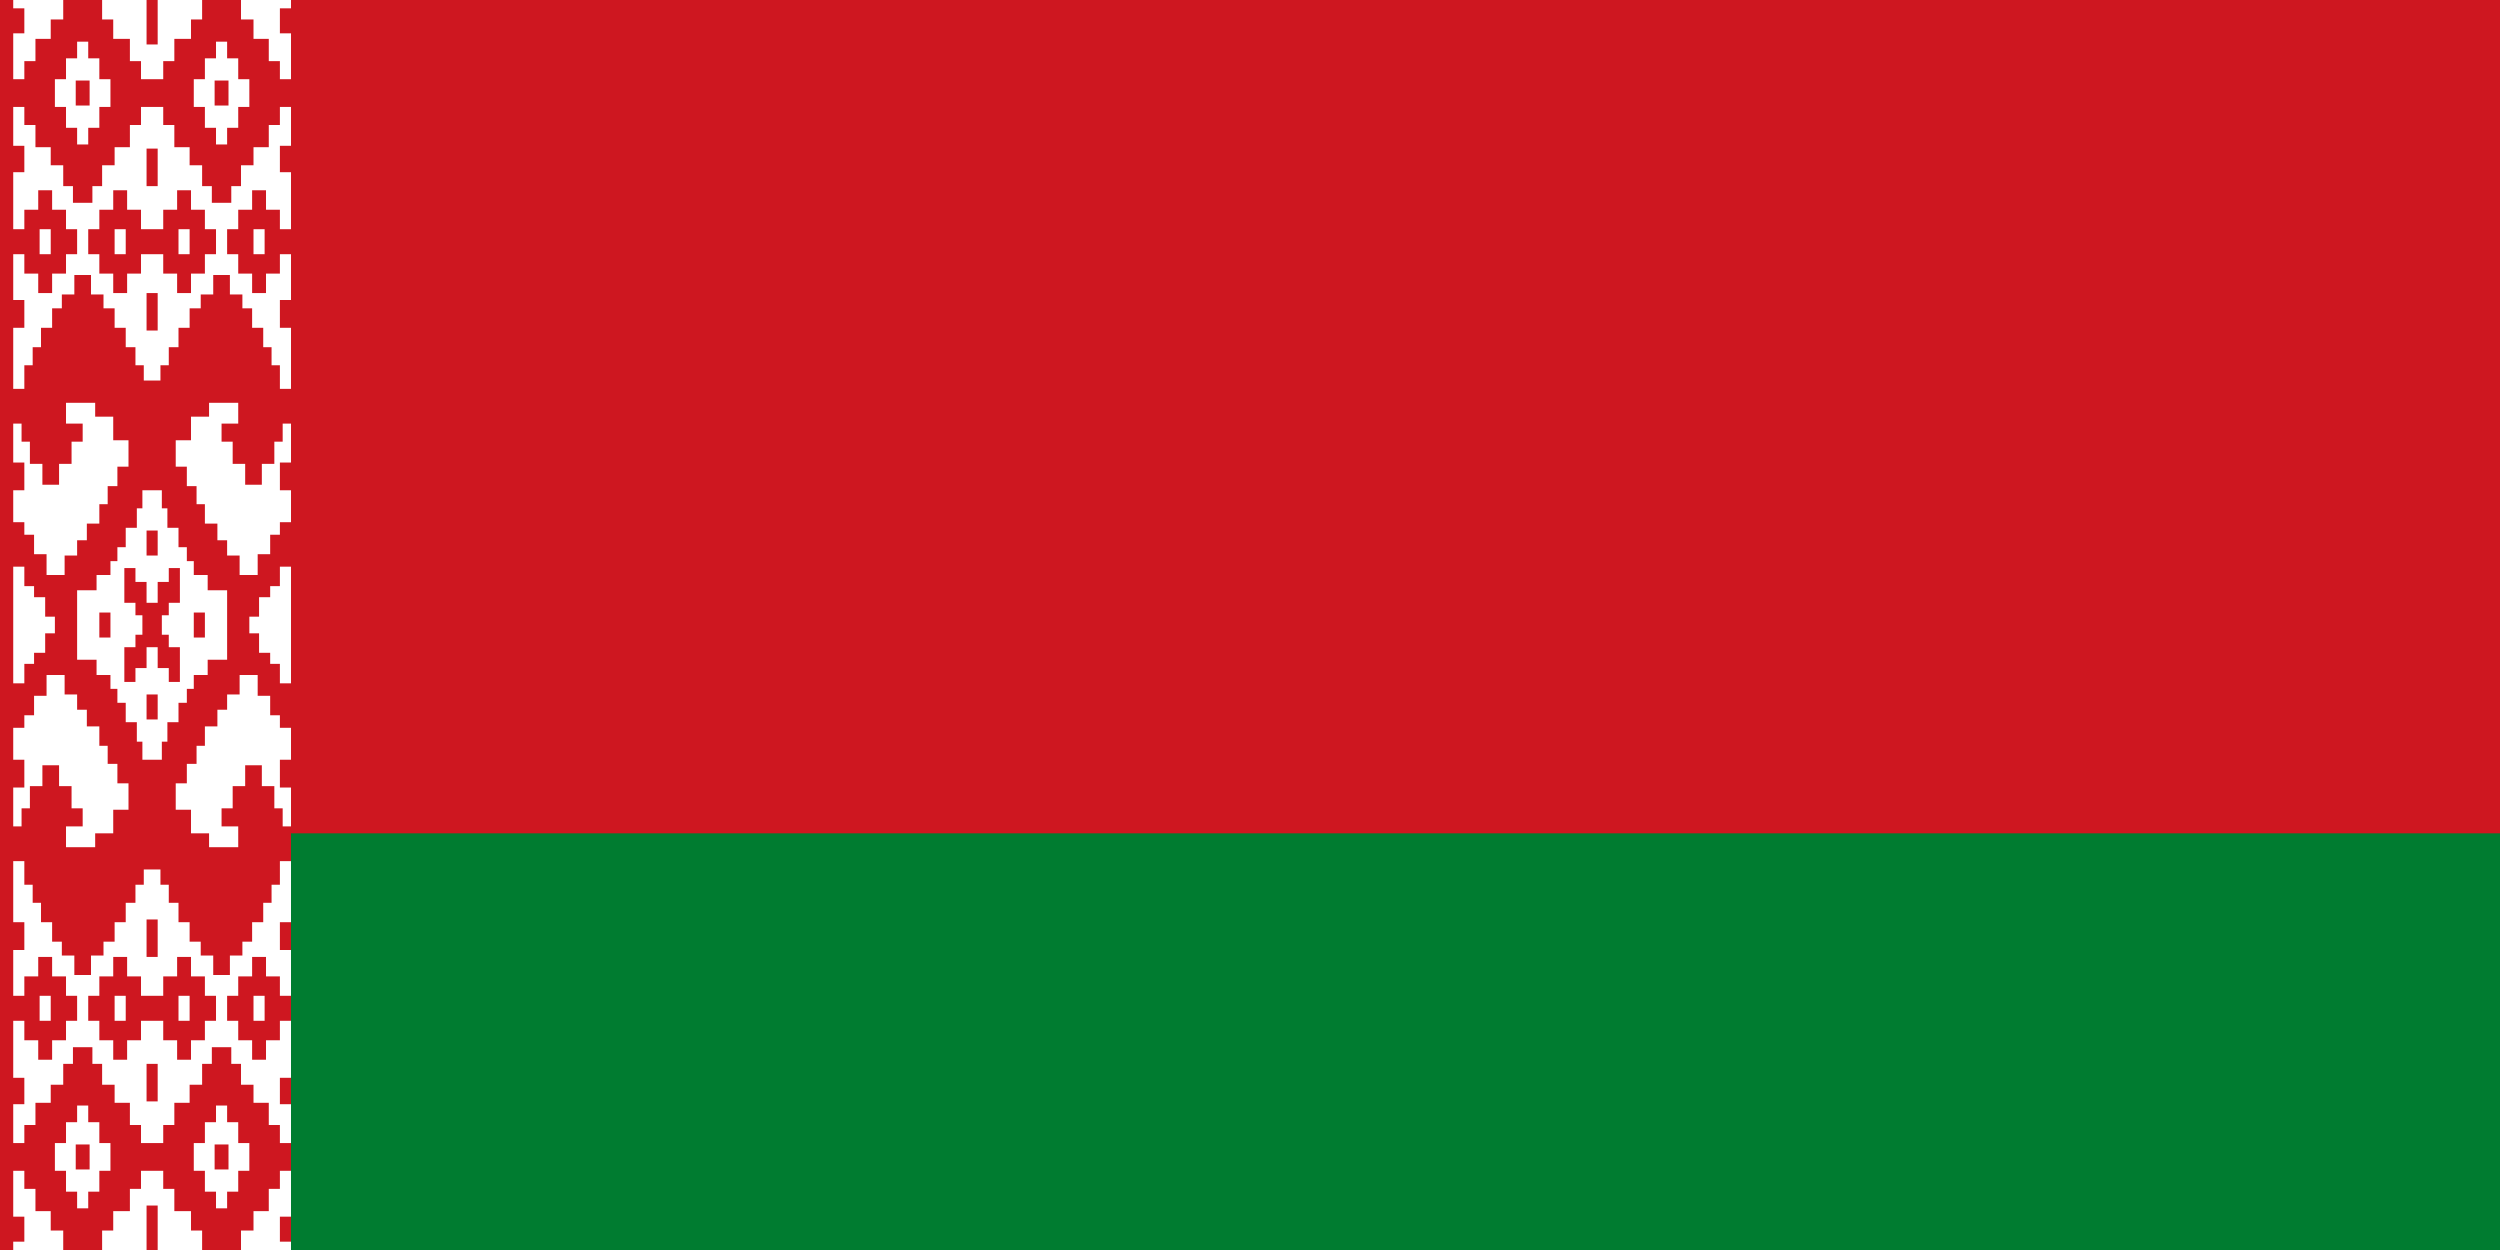
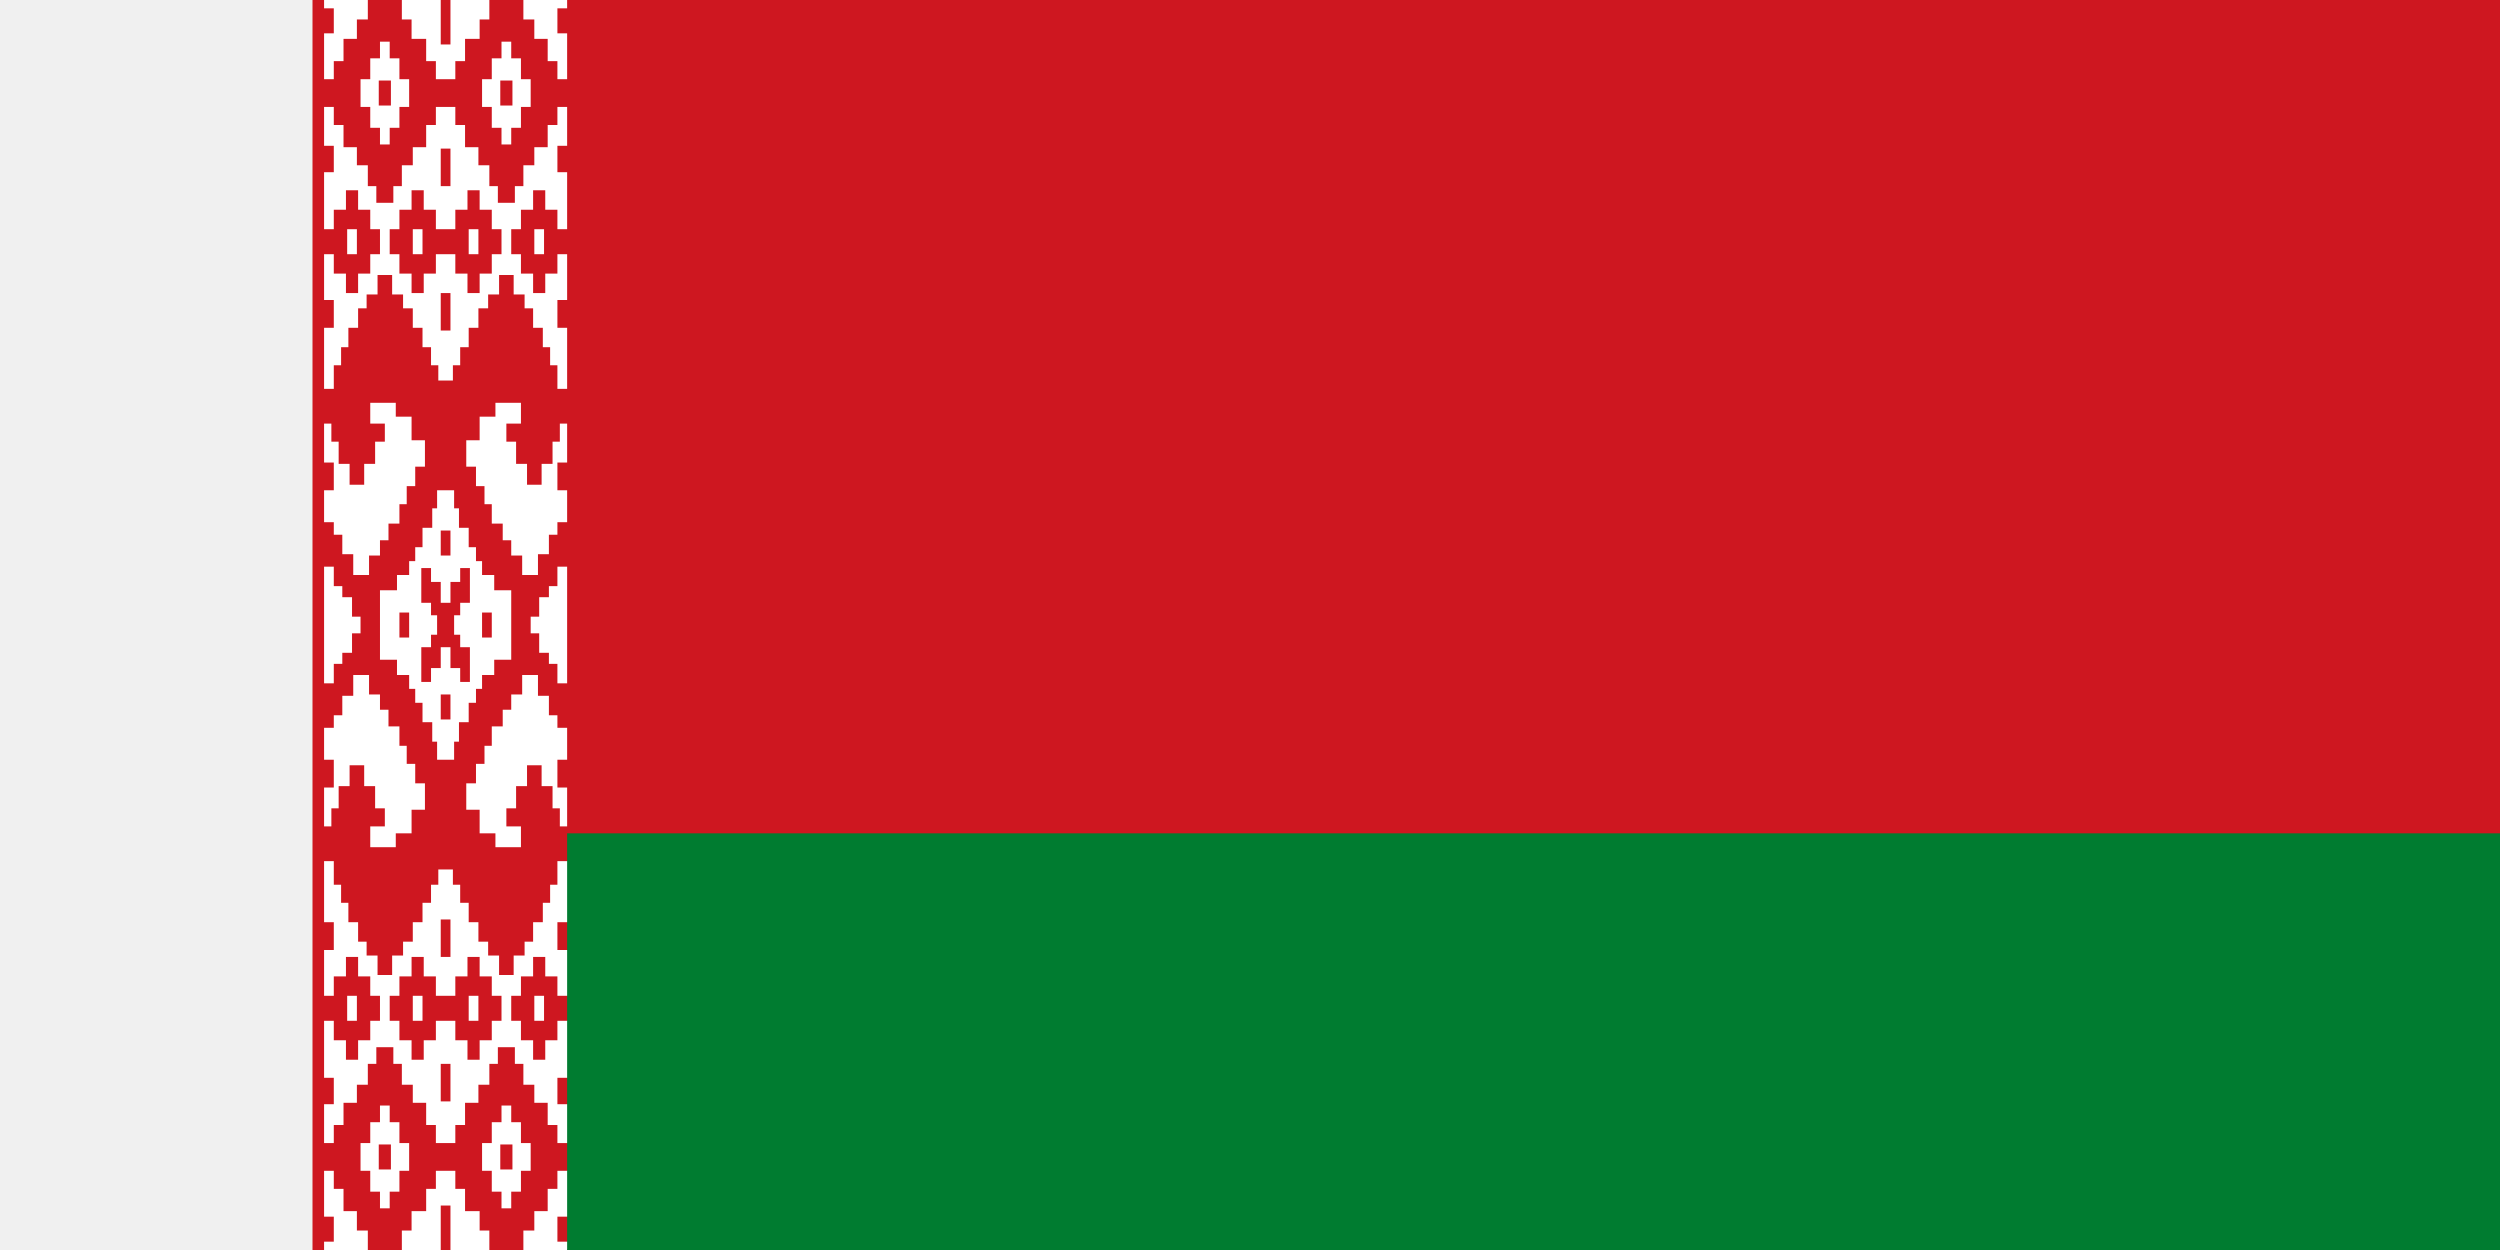
- <svg xmlns="http://www.w3.org/2000/svg" xmlns:xlink="http://www.w3.org/1999/xlink" width="1200" height="600" viewBox="0 0 378 189">
-   <defs>
+ <svg xmlns="http://www.w3.org/2000/svg" xmlns:xlink="http://www.w3.org/1999/xlink" width="1200" height="600" viewBox="0 0 378 189" version="1.1" id="svg5">
+   <defs id="defs1">
    <clipPath id="p">
-       <path d="m0 0h200v608h8v284l-8 8H0z" />
+       <path d="m0 0h200v608h8v284l-8 8H0z" id="path1" />
    </clipPath>
  </defs>
-   <path fill="#ce1720" d="m0 0h378v189H0z" />
-   <g transform="matrix(.21,0,0,.21,2,0)" clip-path="url(#p)" fill="#fff">
+   <path fill="#ce1720" d="M 47.25,0 H 378 V 189 H 47.25 Z" id="path2" style="stroke-width:0.935" />
+   <g transform="matrix(0.18375,0,0,0.21,49,0)" clip-path="url(#p)" fill="#ffffff" id="g4">
    <g id="b">
-       <path id="a" d="m36 0v14h-9v14H16v16H8v13H-8V24H8V6H-8V0zm26 77v15h-8v12h-8V92h-8V77h-8V57h8V42h8V30h8v12h8v15h8v20zm-17-1h10V58H45zM19 183h8v-18h-8zm54 0h8v-18h-8zM-8 305H6v13h6v16h9v15h12v-15h9v-16h8v-13H38v-15h21v10h13v17h11v19h-8v14h-7v13h-6v14h-9v12h-7v11h-9v14H24v-15h-9v-14H8v-9H-8v-23H8v-20H-8z" />
-       <use xlink:href="#a" transform="matrix(-1,0,0,1,200,0)" />
-       <path d="m96 0v32h8V0h32v14h-8v14h-12v16h-8v13H92V44h-8V28H72V14h-8V0zm-2 274v-11h-6v-13h-7v-14h-8v-14h-8v-10h-9v-14H44v14h-9v10h-7v14h-8v14h-6v13H8v17H-8v-44H8v-20H-8v-33H8v14h10v14h10v-14h10v-14h8v-18h-8v-14H28v-14H18v14H8v14H-8v-41H8v-19H-8V77H8v13h8v16h11v13h9v15h7v12h14v-12h7v-15h9v-13h11V90h8V77h16v13h8v16h11v13h9v15h7v12h14v-12h7v-15h9v-13h11V90h8V77h16v28h-16v19h16v41h-16v-14h-10v-14h-10v14h-10v14h-8v18h8v14h10v14h10v-14h10v-14h16v33h-16v20h16v44h-16v-17h-6v-13h-6v-14h-8v-14h-7v-10h-9v-14h-12v14h-9v10h-8v14h-8v14h-7v13h-6v11zm2-167v27h8v-27zm-4 58v-14H82v-14H72v14H62v14h-8v18h8v14h10v14h10v-14h10v-14h16v14h10v14h10v-14h10v-14h8v-18h-8v-14h-10v-14h-10v14h-10v14zm4 46v27h8v-27z" />
+       <path id="a" d="M 36,0 V 14 H 27 V 28 H 16 V 44 H 8 V 57 H -8 V 24 H 8 V 6 H -8 V 0 Z m 26,77 v 15 h -8 v 12 H 46 V 92 H 38 V 77 H 30 V 57 h 8 V 42 h 8 V 30 h 8 v 12 h 8 v 15 h 8 V 77 Z M 45,76 H 55 V 58 H 45 Z M 19,183 h 8 v -18 h -8 z m 54,0 h 8 V 165 H 73 Z M -8,305 H 6 v 13 h 6 v 16 h 9 v 15 h 12 v -15 h 9 v -16 h 8 V 305 H 38 v -15 h 21 v 10 h 13 v 17 h 11 v 19 h -8 v 14 h -7 v 13 h -6 v 14 h -9 v 12 h -7 v 11 h -9 v 14 H 24 V 399 H 15 V 385 H 8 v -9 H -8 V 353 H 8 V 333 H -8 Z" />
+       <use xlink:href="#a" transform="matrix(-1,0,0,1,200,0)" id="use2" />
+       <path d="m 96,0 v 32 h 8 V 0 h 32 v 14 h -8 v 14 h -12 v 16 h -8 V 57 H 92 V 44 H 84 V 28 H 72 V 14 H 64 V 0 Z M 94,274 V 263 H 88 V 250 H 81 V 236 H 73 V 222 H 65 V 212 H 56 V 198 H 44 v 14 h -9 v 10 h -7 v 14 h -8 v 14 h -6 v 13 H 8 v 17 H -8 V 236 H 8 V 216 H -8 V 183 H 8 v 14 h 10 v 14 h 10 v -14 h 10 v -14 h 8 V 165 H 38 V 151 H 28 V 137 H 18 v 14 H 8 v 14 H -8 V 124 H 8 V 105 H -8 V 77 H 8 v 13 h 8 v 16 h 11 v 13 h 9 v 15 h 7 v 12 h 14 v -12 h 7 v -15 h 9 V 106 H 84 V 90 h 8 V 77 h 16 v 13 h 8 v 16 h 11 v 13 h 9 v 15 h 7 v 12 h 14 v -12 h 7 v -15 h 9 v -13 h 11 V 90 h 8 V 77 h 16 v 28 h -16 v 19 h 16 v 41 h -16 v -14 h -10 v -14 h -10 v 14 h -10 v 14 h -8 v 18 h 8 v 14 h 10 v 14 h 10 v -14 h 10 v -14 h 16 v 33 h -16 v 20 h 16 v 44 h -16 v -17 h -6 v -13 h -6 v -14 h -8 v -14 h -7 v -10 h -9 v -14 h -12 v 14 h -9 v 10 h -8 v 14 h -8 v 14 h -7 v 13 h -6 v 11 z m 2,-167 v 27 h 8 v -27 z m -4,58 V 151 H 82 V 137 H 72 v 14 H 62 v 14 h -8 v 18 h 8 v 14 h 10 v 14 h 10 v -14 h 10 v -14 h 16 v 14 h 10 v 14 h 10 v -14 h 10 v -14 h 8 v -18 h -8 v -14 h -10 v -14 h -10 v 14 h -10 v 14 z m 4,46 v 27 h 8 v -27 z" id="path3" />
    </g>
-     <use xlink:href="#b" transform="matrix(1,0,0,-1,0,900)" />
-     <path d="m-8 408H8v14h7v8h8v14h7v12h-7v14h-8v8H8v14H-8zm216 0v84h-16v-14h-7v-8h-8v-14h-7v-12h7v-14h8v-8h7v-14zM62 459h8v-18h-8zm76 0v-18h-8v18zm-42-59h8v-18h-8zm0 100v18h8v-18zm-50-75h14v-11h10v-10h5v-10h6v-14h8v-14h4v-13h14v13h4v14h8v14h6v10h5v10h10v11h14v50h-14v11h-10v10h-5v10h-6v14h-8v14h-4v13H93v-13h-4v-14h-8v-14h-6v-10h-5v-10H60v-11H46zm50 9v-15h-8v-10h-8v25h8v9h5v14h-5v9h-8v25h8v-10h8v-15h8v15h8v10h8v-25h-8v-9h-5v-14h5v-9h8v-25h-8v10h-8v15z" />
+     <use xlink:href="#b" transform="matrix(1,0,0,-1,0,900)" id="use3" />
+     <path d="M -8,408 H 8 v 14 h 7 v 8 h 8 v 14 h 7 v 12 h -7 v 14 h -8 v 8 H 8 v 14 H -8 Z m 216,0 v 84 h -16 v -14 h -7 v -8 h -8 v -14 h -7 v -12 h 7 v -14 h 8 v -8 h 7 V 408 Z M 62,459 h 8 v -18 h -8 z m 76,0 v -18 h -8 v 18 z M 96,400 h 8 v -18 h -8 z m 0,100 v 18 h 8 V 500 Z M 46,425 h 14 v -11 h 10 v -10 h 5 v -10 h 6 v -14 h 8 v -14 h 4 v -13 h 14 v 13 h 4 v 14 h 8 v 14 h 6 v 10 h 5 v 10 h 10 v 11 h 14 v 50 h -14 v 11 h -10 v 10 h -5 v 10 h -6 v 14 h -8 v 14 h -4 v 13 H 93 V 534 H 89 V 520 H 81 V 506 H 75 V 496 H 70 V 486 H 60 V 475 H 46 Z m 50,9 v -15 h -8 v -10 h -8 v 25 h 8 v 9 h 5 v 14 h -5 v 9 h -8 v 25 h 8 v -10 h 8 v -15 h 8 v 15 h 8 v 10 h 8 v -25 h -8 v -9 h -5 v -14 h 5 v -9 h 8 v -25 h -8 v 10 h -8 v 15 z" id="path4" />
  </g>
-   <path fill="#007c30" d="m44 126h334v63H44z" />
+   <path fill="#007c30" d="M 85.75,126 H 378 v 63 H 85.75 Z" id="path5" style="stroke-width:0.935" />
</svg>
